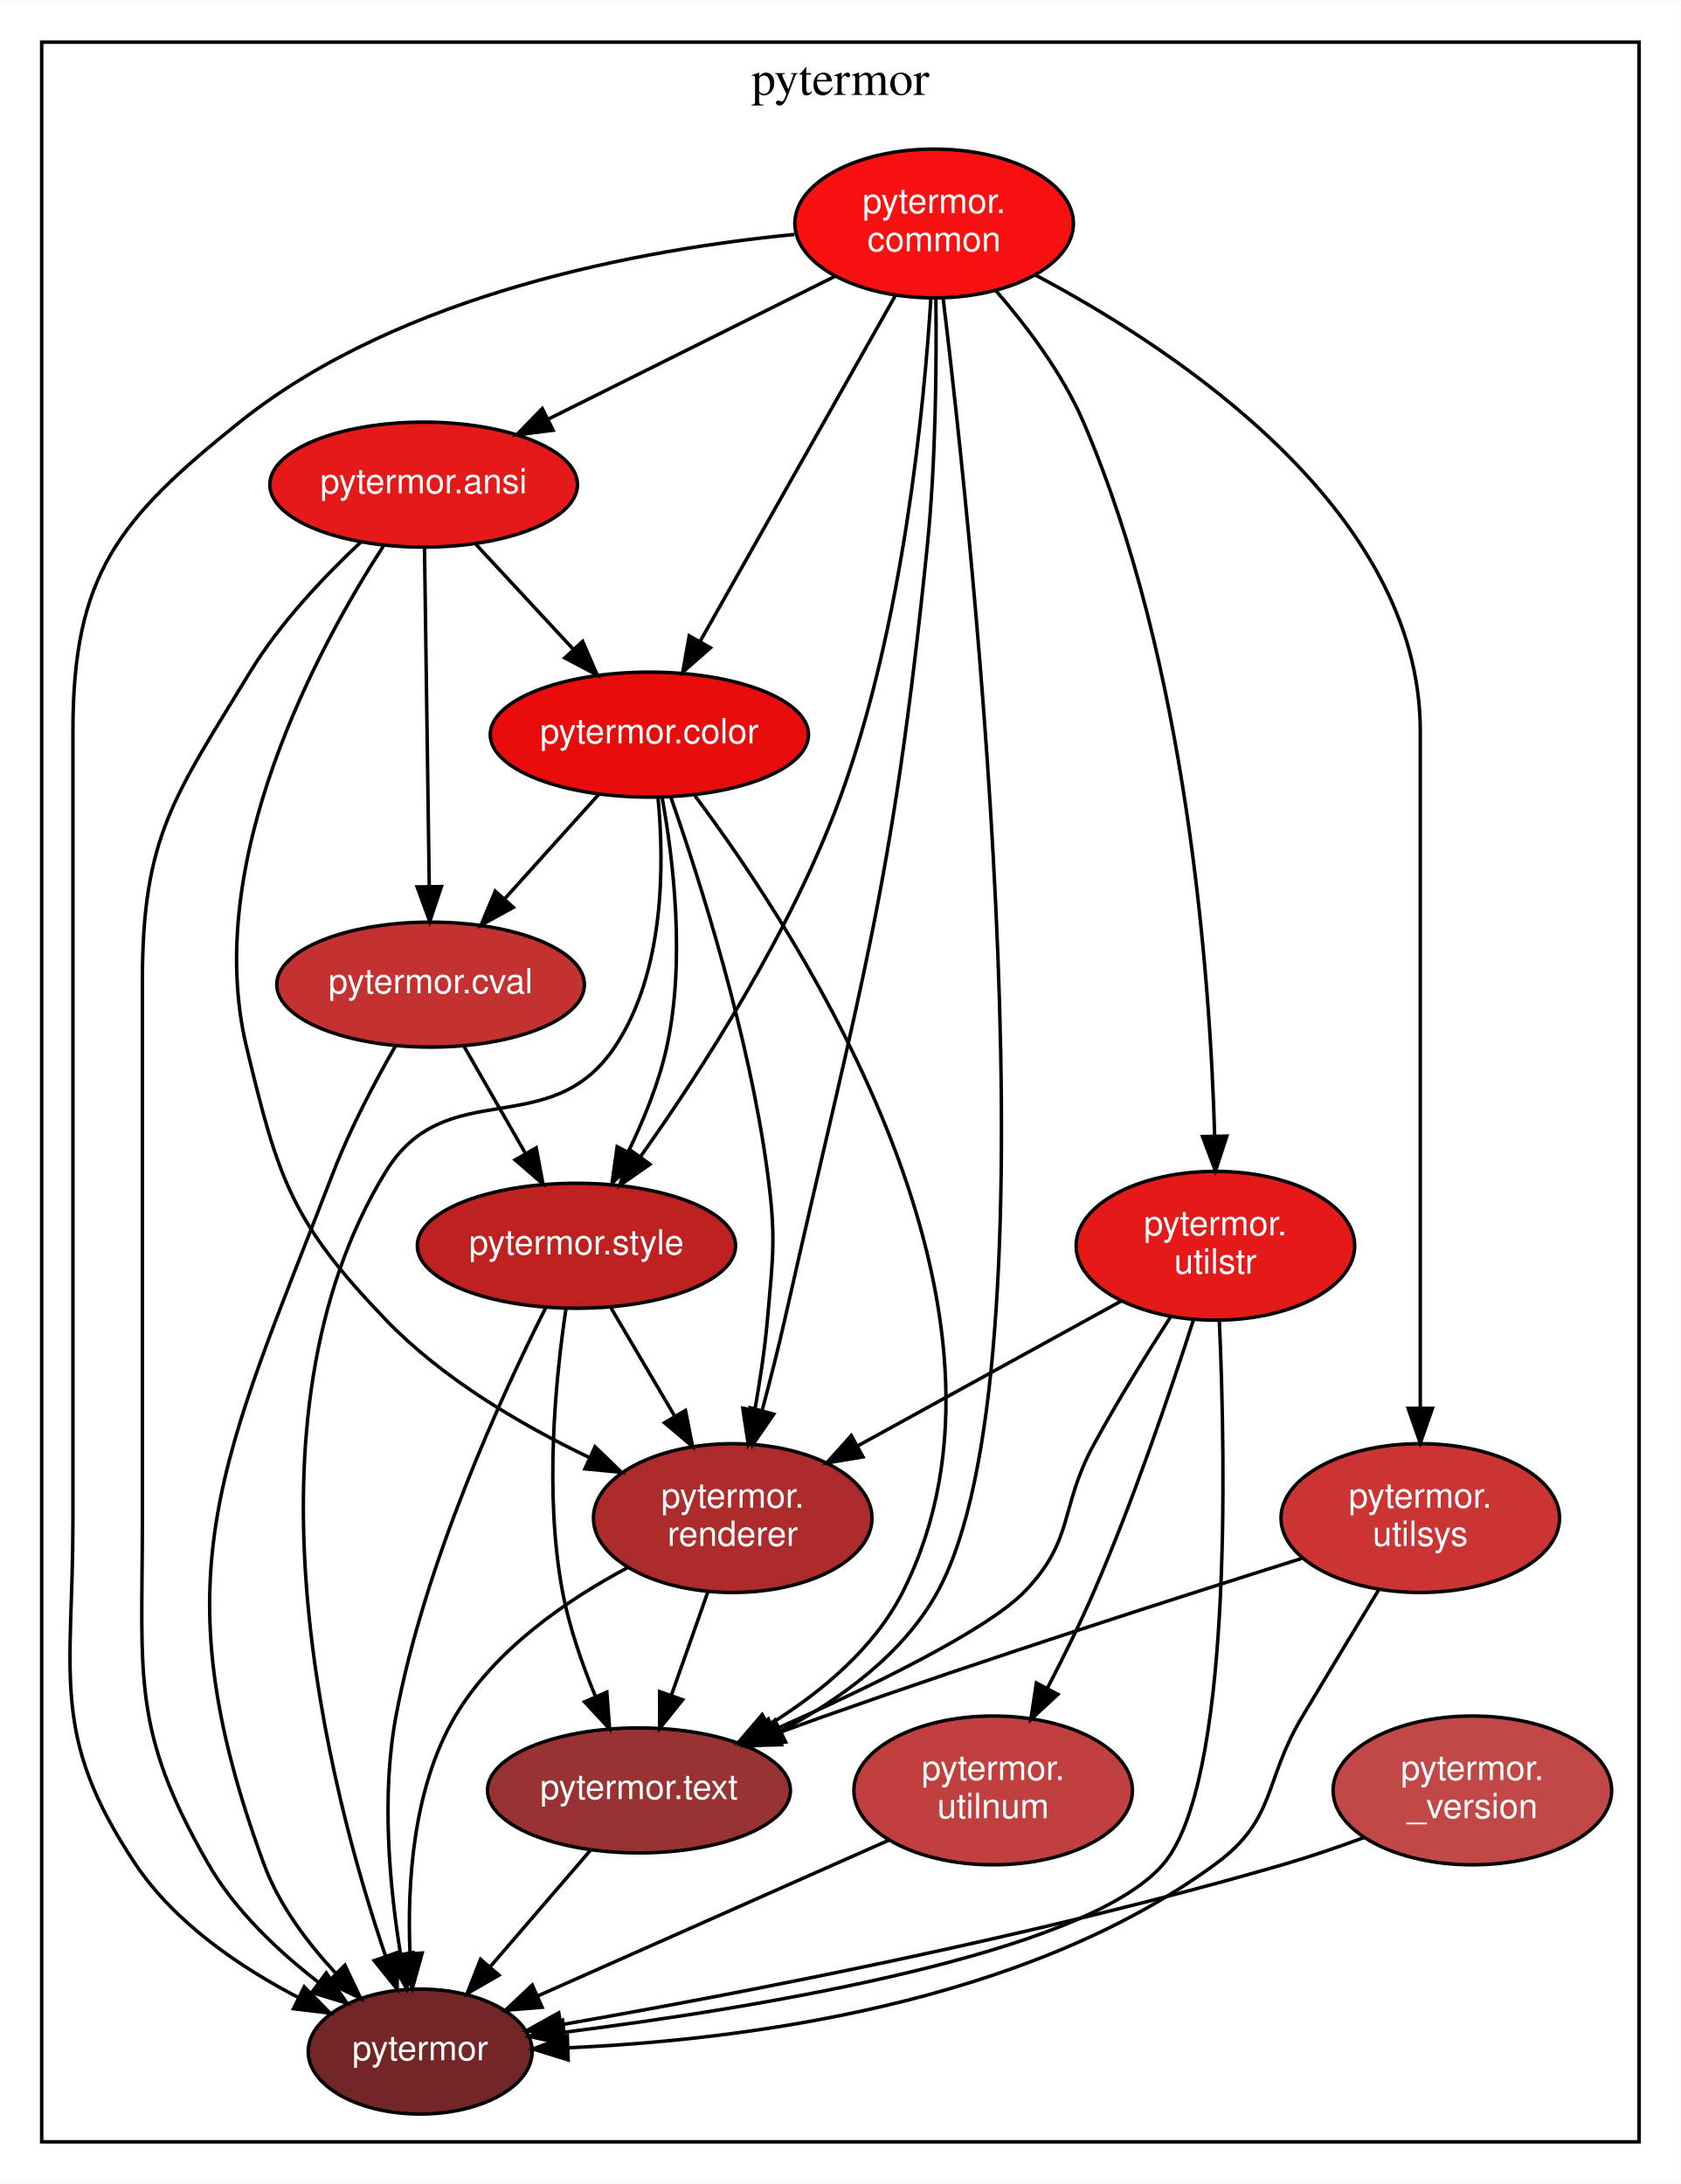
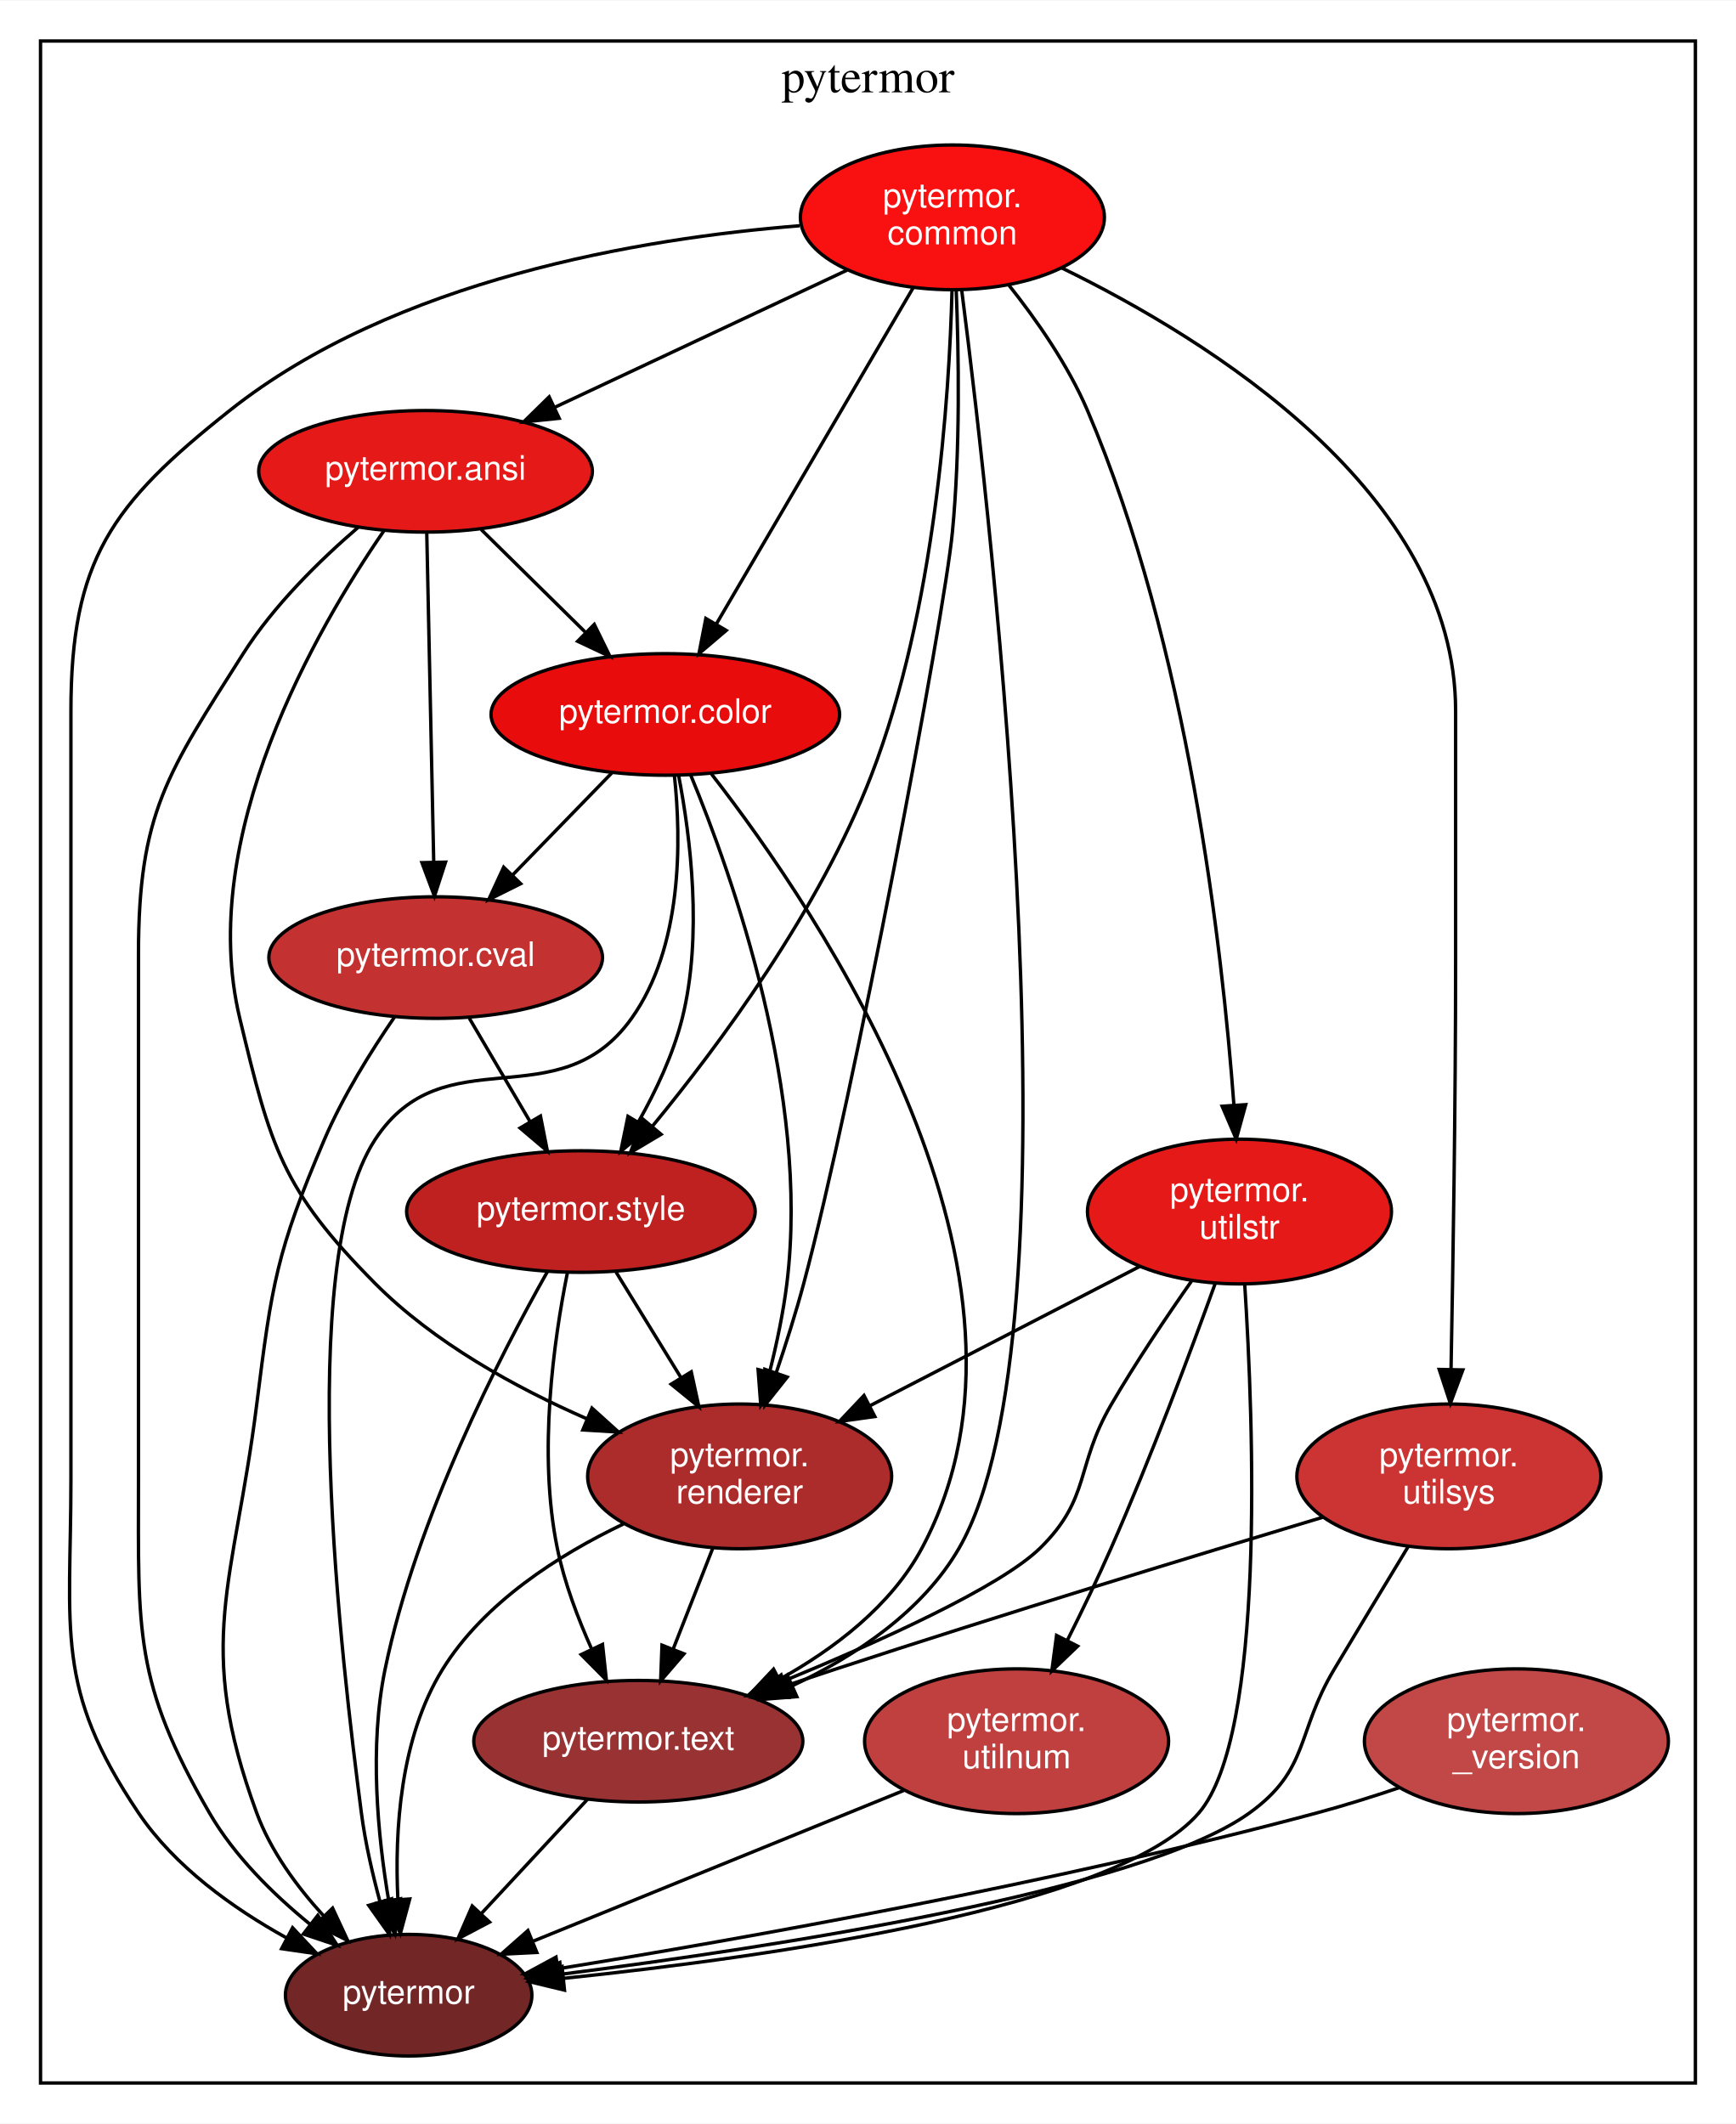
- <svg xmlns="http://www.w3.org/2000/svg" width="484pt" height="629pt" viewBox="0.00 0.00 484.00 628.71">
+ <svg xmlns="http://www.w3.org/2000/svg" width="514pt" height="629pt" viewBox="0.00 0.00 514.00 628.71">
  <g id="graph0" class="graph" transform="scale(1 1) rotate(0) translate(4 624.71)">
    <style>.edge&gt;path:hover{stroke-width:8}</style>
-     <polygon fill="white" stroke="transparent" points="-4,4 -4,-624.71 480,-624.71 480,4 -4,4" />
+     <polygon fill="white" stroke="transparent" points="-4,4 -4,-624.71 510,-624.71 510,4 -4,4" />
    <g id="clust1" class="cluster">
      <style>.edge&gt;path:hover{stroke-width:8}</style>
-       <polygon fill="none" stroke="black" points="8,-8 8,-612.71 468,-612.71 468,-8 8,-8" />
-       <text text-anchor="middle" x="238" y="-597.51" font-family="Times,serif" font-size="14.00">pytermor</text>
+       <polygon fill="none" stroke="black" points="8,-8 8,-612.71 498,-612.71 498,-8 8,-8" />
+       <text text-anchor="middle" x="253" y="-597.51" font-family="Times,serif" font-size="14.00">pytermor</text>
    </g>
    <g id="node1" class="node">
      <style>.edge&gt;path:hover{stroke-width:8}</style>
-       <ellipse fill="#732626" stroke="black" cx="117" cy="-34" rx="32.25" ry="18" />
+       <ellipse fill="#732626" stroke="black" cx="117" cy="-34" rx="36.49" ry="18" />
      <text text-anchor="middle" x="117" y="-31.5" font-family="Helvetica,sans-Serif" font-size="10.00" fill="#ffffff">pytermor</text>
    </g>
    <g id="node2" class="node">
      <style>.edge&gt;path:hover{stroke-width:8}</style>
-       <ellipse fill="#c24747" stroke="black" cx="420" cy="-109.21" rx="40.11" ry="21.43" />
-       <text text-anchor="middle" x="420" y="-112.21" font-family="Helvetica,sans-Serif" font-size="10.00" fill="#ffffff">pytermor.</text>
-       <text text-anchor="middle" x="420" y="-101.21" font-family="Helvetica,sans-Serif" font-size="10.00" fill="#ffffff">_version</text>
+       <ellipse fill="#c24747" stroke="black" cx="445" cy="-109.21" rx="45.01" ry="21.43" />
+       <text text-anchor="middle" x="445" y="-112.21" font-family="Helvetica,sans-Serif" font-size="10.00" fill="#ffffff">pytermor.</text>
+       <text text-anchor="middle" x="445" y="-101.21" font-family="Helvetica,sans-Serif" font-size="10.00" fill="#ffffff">_version</text>
    </g>
    <g id="edge1" class="edge">
      <style>.edge&gt;path:hover{stroke-width:8}</style>
-       <path fill="none" stroke="black" d="M388.86,-95.66C381.44,-92.92 373.5,-90.19 366,-88 293.71,-66.9 207.35,-50.41 157.67,-41.74" />
-       <polygon fill="#000000" stroke="black" points="158.09,-38.26 147.64,-40.01 156.9,-45.16 158.09,-38.26" />
+       <path fill="none" stroke="black" d="M410.3,-95.45C402.38,-92.78 393.95,-90.13 386,-88 307.99,-67.06 215.21,-50.59 161.51,-41.87" />
+       <polygon fill="#000000" stroke="black" points="161.74,-38.36 151.31,-40.23 160.63,-45.27 161.74,-38.36" />
    </g>
    <g id="node3" class="node">
      <style>.edge&gt;path:hover{stroke-width:8}</style>
-       <ellipse fill="#e61919" stroke="black" cx="118" cy="-485.28" rx="44.3" ry="18" />
-       <text text-anchor="middle" x="118" y="-482.78" font-family="Helvetica,sans-Serif" font-size="10.00" fill="#ffffff">pytermor.ansi</text>
+       <ellipse fill="#e61919" stroke="black" cx="122" cy="-485.28" rx="49.4" ry="18" />
+       <text text-anchor="middle" x="122" y="-482.78" font-family="Helvetica,sans-Serif" font-size="10.00" fill="#ffffff">pytermor.ansi</text>
    </g>
    <g id="edge2" class="edge">
      <style>.edge&gt;path:hover{stroke-width:8}</style>
-       <path fill="none" stroke="black" d="M99.79,-468.62C89.3,-458.78 76.54,-445.34 68,-431.28 46.26,-395.48 37,-384.17 37,-342.28 37,-342.28 37,-342.28 37,-186.64 37,-141.99 33.71,-126.68 56,-88 63.72,-74.6 76.11,-62.91 87.7,-53.95" />
-       <polygon fill="#000000" stroke="black" points="89.94,-56.65 95.93,-47.92 85.8,-51.01 89.94,-56.65" />
+       <path fill="none" stroke="black" d="M102.01,-468.66C90.71,-458.94 77.07,-445.59 68,-431.28 45.57,-395.9 37,-384.17 37,-342.28 37,-342.28 37,-342.28 37,-186.64 37,-141.82 35.56,-126.8 58,-88 65.36,-75.27 76.85,-63.94 87.73,-55.06" />
+       <polygon fill="#000000" stroke="black" points="90.1,-57.65 95.87,-48.76 85.82,-52.11 90.1,-57.65" />
    </g>
    <g id="node4" class="node">
      <style>.edge&gt;path:hover{stroke-width:8}</style>
-       <ellipse fill="#e90c0c" stroke="black" cx="183" cy="-413.28" rx="45.83" ry="18" />
-       <text text-anchor="middle" x="183" y="-410.78" font-family="Helvetica,sans-Serif" font-size="10.00" fill="#ffffff">pytermor.color</text>
+       <ellipse fill="#e90c0c" stroke="black" cx="193" cy="-413.28" rx="51.61" ry="18" />
+       <text text-anchor="middle" x="193" y="-410.78" font-family="Helvetica,sans-Serif" font-size="10.00" fill="#ffffff">pytermor.color</text>
    </g>
    <g id="edge3" class="edge">
      <style>.edge&gt;path:hover{stroke-width:8}</style>
-       <path fill="none" stroke="black" d="M133.08,-468.04C141.36,-459.12 151.79,-447.89 160.97,-438" />
-       <polygon fill="#000000" stroke="black" points="163.77,-440.14 168.01,-430.43 158.64,-435.37 163.77,-440.14" />
+       <path fill="none" stroke="black" d="M138.47,-468.04C147.61,-459.03 159.14,-447.66 169.24,-437.71" />
+       <polygon fill="#000000" stroke="black" points="171.96,-439.94 176.62,-430.43 167.04,-434.95 171.96,-439.94" />
    </g>
    <g id="node6" class="node">
      <style>.edge&gt;path:hover{stroke-width:8}</style>
-       <ellipse fill="#c43131" stroke="black" cx="120" cy="-341.28" rx="44.3" ry="18" />
-       <text text-anchor="middle" x="120" y="-338.78" font-family="Helvetica,sans-Serif" font-size="10.00" fill="#ffffff">pytermor.cval</text>
+       <ellipse fill="#c43131" stroke="black" cx="125" cy="-341.28" rx="49.4" ry="18" />
+       <text text-anchor="middle" x="125" y="-338.78" font-family="Helvetica,sans-Serif" font-size="10.00" fill="#ffffff">pytermor.cval</text>
    </g>
    <g id="edge4" class="edge">
      <style>.edge&gt;path:hover{stroke-width:8}</style>
-       <path fill="none" stroke="black" d="M118.24,-467.15C118.58,-442.95 119.21,-398.49 119.61,-369.67" />
-       <polygon fill="#000000" stroke="black" points="123.12,-369.52 119.76,-359.47 116.12,-369.42 123.12,-369.52" />
+       <path fill="none" stroke="black" d="M122.36,-467.15C122.87,-442.95 123.81,-398.49 124.42,-369.67" />
+       <polygon fill="#000000" stroke="black" points="127.92,-369.54 124.64,-359.47 120.93,-369.39 127.92,-369.54" />
    </g>
    <g id="node7" class="node">
      <style>.edge&gt;path:hover{stroke-width:8}</style>
-       <ellipse fill="#ac2b2b" stroke="black" cx="207" cy="-187.64" rx="40.11" ry="21.43" />
-       <text text-anchor="middle" x="207" y="-190.64" font-family="Helvetica,sans-Serif" font-size="10.00" fill="#ffffff">pytermor.</text>
-       <text text-anchor="middle" x="207" y="-179.64" font-family="Helvetica,sans-Serif" font-size="10.00" fill="#ffffff">renderer</text>
+       <ellipse fill="#ac2b2b" stroke="black" cx="215" cy="-187.64" rx="45.01" ry="21.43" />
+       <text text-anchor="middle" x="215" y="-190.64" font-family="Helvetica,sans-Serif" font-size="10.00" fill="#ffffff">pytermor.</text>
+       <text text-anchor="middle" x="215" y="-179.64" font-family="Helvetica,sans-Serif" font-size="10.00" fill="#ffffff">renderer</text>
    </g>
    <g id="edge5" class="edge">
      <style>.edge&gt;path:hover{stroke-width:8}</style>
-       <path fill="none" stroke="black" d="M106.39,-467.58C87.66,-438.58 54.12,-376.88 67,-323.28 76.14,-285.23 79.9,-273.07 107,-244.85 123.36,-227.82 146.02,-214.5 165.64,-205.12" />
-       <polygon fill="#000000" stroke="black" points="167.35,-208.18 174.98,-200.82 164.43,-201.82 167.35,-208.18" />
+       <path fill="none" stroke="black" d="M109.67,-467.66C89.77,-438.79 54.03,-377.27 67,-323.28 76.14,-285.23 79.45,-272.63 107,-244.85 124.49,-227.22 148.68,-213.93 169.73,-204.71" />
+       <polygon fill="#000000" stroke="black" points="171.28,-207.86 179.15,-200.76 168.57,-201.4 171.28,-207.86" />
    </g>
    <g id="edge6" class="edge">
      <style>.edge&gt;path:hover{stroke-width:8}</style>
-       <path fill="none" stroke="black" d="M185.47,-395.3C187.33,-376.14 187.48,-344.83 173,-323.28 154.36,-295.55 124.42,-315.79 107,-287.28 63.26,-215.69 90.51,-110.14 107.05,-61.42" />
-       <polygon fill="#000000" stroke="black" points="110.38,-62.51 110.39,-51.92 103.77,-60.19 110.38,-62.51" />
+       <path fill="none" stroke="black" d="M195.69,-395.15C197.75,-375.85 198.09,-344.41 183,-323.28 161.28,-292.86 127.39,-318.6 107,-287.28 82.84,-250.16 97.3,-131.92 103,-88 104.13,-79.28 106.27,-69.95 108.54,-61.58" />
+       <polygon fill="#000000" stroke="black" points="111.91,-62.54 111.32,-51.96 105.18,-60.6 111.91,-62.54" />
    </g>
    <g id="edge7" class="edge">
      <style>.edge&gt;path:hover{stroke-width:8}</style>
-       <path fill="none" stroke="black" d="M168.39,-396.04C160.36,-387.12 150.25,-375.89 141.35,-366" />
-       <polygon fill="#000000" stroke="black" points="143.82,-363.52 134.53,-358.43 138.62,-368.2 143.82,-363.52" />
+       <path fill="none" stroke="black" d="M177.23,-396.04C168.47,-387.03 157.43,-375.66 147.76,-365.71" />
+       <polygon fill="#000000" stroke="black" points="150.16,-363.16 140.69,-358.43 145.14,-368.04 150.16,-363.16" />
    </g>
    <g id="edge8" class="edge">
      <style>.edge&gt;path:hover{stroke-width:8}</style>
-       <path fill="none" stroke="black" d="M189.21,-395.19C197.49,-371.39 211.73,-326.74 217,-287.28 219.5,-268.59 218.66,-263.64 217,-244.85 216.25,-236.38 214.88,-227.28 213.39,-218.91" />
-       <polygon fill="#000000" stroke="black" points="216.78,-217.99 211.48,-208.82 209.9,-219.3 216.78,-217.99" />
+       <path fill="none" stroke="black" d="M200.51,-395.34C212.96,-365.3 235.84,-300.63 229,-244.85 227.94,-236.19 225.99,-226.95 223.87,-218.51" />
+       <polygon fill="#000000" stroke="black" points="227.22,-217.47 221.26,-208.71 220.46,-219.27 227.22,-217.47" />
    </g>
    <g id="node8" class="node">
      <style>.edge&gt;path:hover{stroke-width:8}</style>
-       <ellipse fill="#bf2121" stroke="black" cx="162" cy="-266.07" rx="45.83" ry="18" />
-       <text text-anchor="middle" x="162" y="-263.57" font-family="Helvetica,sans-Serif" font-size="10.00" fill="#ffffff">pytermor.style</text>
+       <ellipse fill="#bf2121" stroke="black" cx="168" cy="-266.07" rx="51.61" ry="18" />
+       <text text-anchor="middle" x="168" y="-263.57" font-family="Helvetica,sans-Serif" font-size="10.00" fill="#ffffff">pytermor.style</text>
    </g>
    <g id="edge9" class="edge">
      <style>.edge&gt;path:hover{stroke-width:8}</style>
-       <path fill="none" stroke="black" d="M186.65,-395.33C189.91,-377.26 193.42,-347.92 188,-323.28 185.74,-312.99 181.4,-302.34 176.9,-293.12" />
-       <polygon fill="#000000" stroke="black" points="179.94,-291.38 172.24,-284.1 173.72,-294.59 179.94,-291.38" />
+       <path fill="none" stroke="black" d="M196.92,-395.27C200.42,-377.14 204.12,-347.75 198,-323.28 195.34,-312.66 190.25,-301.84 185.01,-292.57" />
+       <polygon fill="#000000" stroke="black" points="187.95,-290.66 179.8,-283.89 181.94,-294.26 187.95,-290.66" />
    </g>
    <g id="node9" class="node">
      <style>.edge&gt;path:hover{stroke-width:8}</style>
-       <ellipse fill="#993333" stroke="black" cx="180" cy="-109.21" rx="43.62" ry="18" />
-       <text text-anchor="middle" x="180" y="-106.71" font-family="Helvetica,sans-Serif" font-size="10.00" fill="#ffffff">pytermor.text</text>
+       <ellipse fill="#993333" stroke="black" cx="185" cy="-109.21" rx="48.72" ry="18" />
+       <text text-anchor="middle" x="185" y="-106.71" font-family="Helvetica,sans-Serif" font-size="10.00" fill="#ffffff">pytermor.text</text>
    </g>
    <g id="edge10" class="edge">
      <style>.edge&gt;path:hover{stroke-width:8}</style>
-       <path fill="none" stroke="black" d="M196.1,-395.71C226.6,-354.97 296.79,-247.33 256,-166.43 247.8,-150.16 232.43,-137.44 217.65,-128.24" />
-       <polygon fill="#000000" stroke="black" points="218.99,-124.97 208.58,-122.97 215.47,-131.02 218.99,-124.97" />
+       <path fill="none" stroke="black" d="M206.68,-395.62C238.54,-354.67 311.83,-246.62 269,-166.43 259.86,-149.32 242.96,-136.5 226.69,-127.47" />
+       <polygon fill="#000000" stroke="black" points="228.27,-124.34 217.78,-122.83 225.04,-130.55 228.27,-124.34" />
    </g>
    <g id="node5" class="node">
      <style>.edge&gt;path:hover{stroke-width:8}</style>
-       <ellipse fill="#f91010" stroke="black" cx="265" cy="-560.49" rx="40.11" ry="21.43" />
-       <text text-anchor="middle" x="265" y="-563.49" font-family="Helvetica,sans-Serif" font-size="10.00" fill="#ffffff">pytermor.</text>
-       <text text-anchor="middle" x="265" y="-552.49" font-family="Helvetica,sans-Serif" font-size="10.00" fill="#ffffff">common</text>
+       <ellipse fill="#f91010" stroke="black" cx="278" cy="-560.49" rx="45.01" ry="21.43" />
+       <text text-anchor="middle" x="278" y="-563.49" font-family="Helvetica,sans-Serif" font-size="10.00" fill="#ffffff">pytermor.</text>
+       <text text-anchor="middle" x="278" y="-552.49" font-family="Helvetica,sans-Serif" font-size="10.00" fill="#ffffff">common</text>
    </g>
    <g id="edge11" class="edge">
      <style>.edge&gt;path:hover{stroke-width:8}</style>
-       <path fill="none" stroke="black" d="M224.76,-557.33C181.11,-553.07 111.46,-540.47 65,-503.28 29.92,-475.19 17,-459.22 17,-414.28 17,-414.28 17,-414.28 17,-186.64 17,-142.08 10.25,-125.06 35,-88 46.36,-70.99 65.22,-58.24 82,-49.52" />
-       <polygon fill="#000000" stroke="black" points="83.61,-52.63 91.04,-45.08 80.52,-46.34 83.61,-52.63" />
+       <path fill="none" stroke="black" d="M232.78,-558C185.94,-554.28 112.89,-542.09 64,-503.28 28.96,-475.47 17,-459.01 17,-414.28 17,-414.28 17,-414.28 17,-186.64 17,-141.91 12.01,-125.1 37,-88 47.74,-72.06 65.04,-59.72 80.82,-50.98" />
+       <polygon fill="#000000" stroke="black" points="82.63,-53.98 89.87,-46.25 79.38,-47.78 82.63,-53.98" />
    </g>
    <g id="edge12" class="edge">
      <style>.edge&gt;path:hover{stroke-width:8}</style>
-       <path fill="none" stroke="black" d="M236.66,-545.38C213.03,-533.61 179.23,-516.78 153.75,-504.08" />
-       <polygon fill="#000000" stroke="black" points="155.28,-500.94 144.77,-499.61 152.16,-507.2 155.28,-500.94" />
+       <path fill="none" stroke="black" d="M246.81,-544.85C221.94,-533.18 187,-516.79 160.42,-504.31" />
+       <polygon fill="#000000" stroke="black" points="161.57,-500.98 151.03,-499.9 158.6,-507.32 161.57,-500.98" />
    </g>
    <g id="edge13" class="edge">
      <style>.edge&gt;path:hover{stroke-width:8}</style>
-       <path fill="none" stroke="black" d="M253.94,-539.91C239.41,-514.17 213.84,-468.9 197.7,-440.3" />
-       <polygon fill="#000000" stroke="black" points="200.58,-438.29 192.61,-431.3 194.48,-441.73 200.58,-438.29" />
+       <path fill="none" stroke="black" d="M266.54,-539.91C251.41,-514.06 224.74,-468.5 208.02,-439.93" />
+       <polygon fill="#000000" stroke="black" points="211.03,-438.16 202.96,-431.3 204.99,-441.7 211.03,-438.16" />
    </g>
    <g id="edge14" class="edge">
      <style>.edge&gt;path:hover{stroke-width:8}</style>
-       <path fill="none" stroke="black" d="M265.5,-538.92C265.72,-520.2 265.51,-491.81 263,-467.28 252.77,-367.28 244.09,-342.92 222,-244.85 220.08,-236.31 217.73,-227.1 215.48,-218.66" />
-       <polygon fill="#000000" stroke="black" points="218.81,-217.57 212.8,-208.84 212.05,-219.41 218.81,-217.57" />
+       <path fill="none" stroke="black" d="M279.13,-538.93C279.88,-520.2 280.36,-491.82 278,-467.28 275.56,-441.96 248.77,-300.07 234,-244.85 231.67,-236.13 228.7,-226.78 225.81,-218.27" />
+       <polygon fill="#000000" stroke="black" points="229.09,-217.04 222.5,-208.74 222.48,-219.34 229.09,-217.04" />
    </g>
    <g id="edge15" class="edge">
      <style>.edge&gt;path:hover{stroke-width:8}</style>
-       <path fill="none" stroke="black" d="M264.08,-539.17C262.11,-507.53 256.08,-444.96 238,-395.28 223.91,-356.56 197.95,-316.41 180.33,-291.58" />
-       <polygon fill="#000000" stroke="black" points="183.17,-289.53 174.48,-283.47 177.49,-293.63 183.17,-289.53" />
+       <path fill="none" stroke="black" d="M277.89,-539.05C277.08,-507.25 272.97,-444.48 254,-395.28 238.67,-355.51 209.2,-315.67 189.07,-291.2" />
+       <polygon fill="#000000" stroke="black" points="191.74,-288.94 182.64,-283.51 186.37,-293.43 191.74,-288.94" />
    </g>
    <g id="edge16" class="edge">
      <style>.edge&gt;path:hover{stroke-width:8}</style>
-       <path fill="none" stroke="black" d="M267.6,-538.93C276.23,-467.55 301.48,-231.22 266,-166.43 256.24,-148.6 238.14,-135.51 221.06,-126.47" />
-       <polygon fill="#000000" stroke="black" points="222.24,-123.15 211.73,-121.86 219.14,-129.43 222.24,-123.15" />
+       <path fill="none" stroke="black" d="M280.76,-538.88C289.96,-467.3 316.91,-230.41 280,-166.43 269.19,-147.68 249.43,-134.54 230.72,-125.7" />
+       <polygon fill="#000000" stroke="black" points="231.94,-122.41 221.38,-121.58 229.12,-128.81 231.94,-122.41" />
    </g>
    <g id="node11" class="node">
      <style>.edge&gt;path:hover{stroke-width:8}</style>
-       <ellipse fill="#e61919" stroke="black" cx="346" cy="-266.07" rx="40.11" ry="21.43" />
-       <text text-anchor="middle" x="346" y="-269.07" font-family="Helvetica,sans-Serif" font-size="10.00" fill="#ffffff">pytermor.</text>
-       <text text-anchor="middle" x="346" y="-258.07" font-family="Helvetica,sans-Serif" font-size="10.00" fill="#ffffff">utilstr</text>
+       <ellipse fill="#e61919" stroke="black" cx="363" cy="-266.07" rx="45.01" ry="21.43" />
+       <text text-anchor="middle" x="363" y="-269.07" font-family="Helvetica,sans-Serif" font-size="10.00" fill="#ffffff">pytermor.</text>
+       <text text-anchor="middle" x="363" y="-258.07" font-family="Helvetica,sans-Serif" font-size="10.00" fill="#ffffff">utilstr</text>
    </g>
    <g id="edge17" class="edge">
      <style>.edge&gt;path:hover{stroke-width:8}</style>
-       <path fill="none" stroke="black" d="M282.71,-541.23C291.7,-530.9 301.98,-517.28 308,-503.28 337.85,-433.9 344.47,-343.9 345.79,-297.59" />
-       <polygon fill="#000000" stroke="black" points="349.29,-297.66 346.02,-287.59 342.3,-297.51 349.29,-297.66" />
+       <path fill="none" stroke="black" d="M294.49,-540.71C302.76,-530.34 312.22,-516.83 318,-503.28 347.73,-433.61 357.92,-344.03 361.34,-297.77" />
+       <polygon fill="#000000" stroke="black" points="364.85,-297.72 362.04,-287.51 357.87,-297.25 364.85,-297.72" />
    </g>
    <g id="node12" class="node">
      <style>.edge&gt;path:hover{stroke-width:8}</style>
-       <ellipse fill="#cc3333" stroke="black" cx="405" cy="-187.64" rx="40.11" ry="21.43" />
-       <text text-anchor="middle" x="405" y="-190.64" font-family="Helvetica,sans-Serif" font-size="10.00" fill="#ffffff">pytermor.</text>
-       <text text-anchor="middle" x="405" y="-179.64" font-family="Helvetica,sans-Serif" font-size="10.00" fill="#ffffff">utilsys</text>
+       <ellipse fill="#cc3333" stroke="black" cx="425" cy="-187.64" rx="45.01" ry="21.43" />
+       <text text-anchor="middle" x="425" y="-190.64" font-family="Helvetica,sans-Serif" font-size="10.00" fill="#ffffff">pytermor.</text>
+       <text text-anchor="middle" x="425" y="-179.64" font-family="Helvetica,sans-Serif" font-size="10.00" fill="#ffffff">utilsys</text>
    </g>
    <g id="edge18" class="edge">
      <style>.edge&gt;path:hover{stroke-width:8}</style>
-       <path fill="none" stroke="black" d="M294.01,-545.73C335.01,-524.01 405,-477.66 405,-414.28 405,-414.28 405,-414.28 405,-340.28 405,-298.36 405,-249.92 405,-219.29" />
-       <polygon fill="#000000" stroke="black" points="408.5,-219.24 405,-209.24 401.5,-219.24 408.5,-219.24" />
+       <path fill="none" stroke="black" d="M310.33,-545.53C354.15,-524.17 427,-478.94 427,-414.28 427,-414.28 427,-414.28 427,-340.28 427,-298.36 426.23,-249.92 425.64,-219.29" />
+       <polygon fill="#000000" stroke="black" points="429.14,-219.17 425.44,-209.24 422.14,-219.31 429.14,-219.17" />
    </g>
    <g id="edge19" class="edge">
      <style>.edge&gt;path:hover{stroke-width:8}</style>
-       <path fill="none" stroke="black" d="M109.86,-323.57C104.01,-313.37 96.87,-299.9 92,-287.28 59.99,-204.22 41.31,-171.56 72,-88 76.31,-76.26 84.51,-65.34 92.74,-56.49" />
-       <polygon fill="#000000" stroke="black" points="95.32,-58.86 99.88,-49.29 90.35,-53.93 95.32,-58.86" />
+       <path fill="none" stroke="black" d="M112.91,-323.82C105.95,-313.7 97.53,-300.24 92,-287.28 77.88,-254.19 76.48,-244.54 72,-208.85 65.31,-155.56 53.48,-138.42 72,-88 76.14,-76.72 83.87,-66.2 91.76,-57.56" />
+       <polygon fill="#000000" stroke="black" points="94.48,-59.78 98.96,-50.17 89.47,-54.89 94.48,-59.78" />
    </g>
    <g id="edge20" class="edge">
      <style>.edge&gt;path:hover{stroke-width:8}</style>
-       <path fill="none" stroke="black" d="M129.53,-323.67C134.76,-314.56 141.35,-303.07 147.23,-292.82" />
-       <polygon fill="#000000" stroke="black" points="150.42,-294.28 152.36,-283.87 144.35,-290.8 150.42,-294.28" />
+       <path fill="none" stroke="black" d="M134.97,-323.3C140.29,-314.24 146.95,-302.91 152.89,-292.8" />
+       <polygon fill="#000000" stroke="black" points="156.03,-294.35 158.08,-283.95 150,-290.8 156.03,-294.35" />
    </g>
    <g id="edge21" class="edge">
      <style>.edge&gt;path:hover{stroke-width:8}</style>
-       <path fill="none" stroke="black" d="M176.87,-173.45C159.27,-164.09 138.35,-149.74 127,-130.43 114.91,-109.85 113.22,-82.42 114.07,-62.25" />
-       <polygon fill="#000000" stroke="black" points="117.57,-62.37 114.74,-52.16 110.59,-61.91 117.57,-62.37" />
+       <path fill="none" stroke="black" d="M180.59,-173.55C161.54,-164.44 139.29,-150.32 127,-130.43 114.46,-110.12 112.82,-82.66 113.81,-62.41" />
+       <polygon fill="#000000" stroke="black" points="117.32,-62.5 114.55,-52.27 110.33,-61.99 117.32,-62.5" />
    </g>
    <g id="edge22" class="edge">
      <style>.edge&gt;path:hover{stroke-width:8}</style>
-       <path fill="none" stroke="black" d="M199.91,-166.56C196.68,-157.43 192.82,-146.51 189.37,-136.73" />
-       <polygon fill="#000000" stroke="black" points="192.58,-135.32 185.95,-127.06 185.98,-137.65 192.58,-135.32" />
+       <path fill="none" stroke="black" d="M207.12,-166.56C203.5,-157.34 199.16,-146.28 195.29,-136.42" />
+       <polygon fill="#000000" stroke="black" points="198.52,-135.09 191.61,-127.06 192.01,-137.65 198.52,-135.09" />
    </g>
    <g id="edge23" class="edge">
      <style>.edge&gt;path:hover{stroke-width:8}</style>
-       <path fill="none" stroke="black" d="M153.16,-248.24C140.62,-223.32 118.26,-174.77 110,-130.43 105.74,-107.55 108.23,-81.14 111.37,-61.91" />
-       <polygon fill="#000000" stroke="black" points="114.82,-62.5 113.14,-52.04 107.93,-61.26 114.82,-62.5" />
+       <path fill="none" stroke="black" d="M158.15,-248.38C144.17,-223.63 119.25,-175.29 110,-130.43 105.3,-107.64 107.84,-81.22 111.1,-61.97" />
+       <polygon fill="#000000" stroke="black" points="114.55,-62.55 112.95,-52.08 107.67,-61.26 114.55,-62.55" />
    </g>
    <g id="edge24" class="edge">
      <style>.edge&gt;path:hover{stroke-width:8}</style>
-       <path fill="none" stroke="black" d="M171.99,-248.1C177.35,-238.99 184.11,-227.51 190.26,-217.07" />
-       <polygon fill="#000000" stroke="black" points="193.39,-218.65 195.45,-208.25 187.36,-215.09 193.39,-218.65" />
+       <path fill="none" stroke="black" d="M178.43,-248.1C184.04,-238.99 191.1,-227.51 197.52,-217.07" />
+       <polygon fill="#000000" stroke="black" points="200.68,-218.6 202.94,-208.25 194.72,-214.94 200.68,-218.6" />
    </g>
    <g id="edge25" class="edge">
      <style>.edge&gt;path:hover{stroke-width:8}</style>
-       <path fill="none" stroke="black" d="M158.96,-247.79C156.01,-227.96 152.69,-194.55 158,-166.43 159.91,-156.29 163.61,-145.64 167.43,-136.37" />
-       <polygon fill="#000000" stroke="black" points="170.75,-137.51 171.55,-126.94 164.34,-134.71 170.75,-137.51" />
+       <path fill="none" stroke="black" d="M163.97,-247.77C159.98,-227.93 155.25,-194.52 161,-166.43 163.08,-156.24 167.09,-145.62 171.24,-136.39" />
+       <polygon fill="#000000" stroke="black" points="174.4,-137.88 175.54,-127.34 168.08,-134.87 174.4,-137.88" />
    </g>
    <g id="edge26" class="edge">
      <style>.edge&gt;path:hover{stroke-width:8}</style>
-       <path fill="none" stroke="black" d="M166.02,-91.96C157.5,-82.07 146.48,-69.26 137.04,-58.29" />
-       <polygon fill="#000000" stroke="black" points="139.69,-56 130.51,-50.7 134.38,-60.56 139.69,-56" />
+       <path fill="none" stroke="black" d="M169.91,-91.96C160.71,-82.07 148.82,-69.26 138.63,-58.29" />
+       <polygon fill="#000000" stroke="black" points="140.95,-55.65 131.58,-50.7 135.82,-60.41 140.95,-55.65" />
    </g>
    <g id="node10" class="node">
      <style>.edge&gt;path:hover{stroke-width:8}</style>
-       <ellipse fill="#c04040" stroke="black" cx="282" cy="-109.21" rx="40.11" ry="21.43" />
-       <text text-anchor="middle" x="282" y="-112.21" font-family="Helvetica,sans-Serif" font-size="10.00" fill="#ffffff">pytermor.</text>
-       <text text-anchor="middle" x="282" y="-101.21" font-family="Helvetica,sans-Serif" font-size="10.00" fill="#ffffff">utilnum</text>
+       <ellipse fill="#c04040" stroke="black" cx="297" cy="-109.21" rx="45.01" ry="21.43" />
+       <text text-anchor="middle" x="297" y="-112.21" font-family="Helvetica,sans-Serif" font-size="10.00" fill="#ffffff">pytermor.</text>
+       <text text-anchor="middle" x="297" y="-101.21" font-family="Helvetica,sans-Serif" font-size="10.00" fill="#ffffff">utilnum</text>
    </g>
    <g id="edge27" class="edge">
      <style>.edge&gt;path:hover{stroke-width:8}</style>
-       <path fill="none" stroke="black" d="M252.12,-94.95C223.54,-82.28 180.51,-63.18 150.72,-49.96" />
-       <polygon fill="#000000" stroke="black" points="152.11,-46.75 141.55,-45.89 149.27,-53.15 152.11,-46.75" />
+       <path fill="none" stroke="black" d="M263.57,-94.61C232.42,-81.95 186.08,-63.1 153.88,-50" />
+       <polygon fill="#000000" stroke="black" points="154.95,-46.66 144.37,-46.13 152.31,-53.14 154.95,-46.66" />
    </g>
    <g id="edge28" class="edge">
      <style>.edge&gt;path:hover{stroke-width:8}</style>
-       <path fill="none" stroke="black" d="M347.13,-244.55C348.98,-203.04 350.67,-111.06 331,-88 308.9,-62.09 214.15,-46.6 158.41,-39.55" />
-       <polygon fill="#000000" stroke="black" points="158.83,-36.08 148.48,-38.34 157.98,-43.03 158.83,-36.08" />
+       <path fill="none" stroke="black" d="M364.53,-244.86C367.2,-203.48 370.73,-111.06 351,-88 327,-59.95 224.06,-45.34 163,-39" />
+       <polygon fill="#000000" stroke="black" points="163.14,-35.5 152.84,-37.98 162.44,-42.46 163.14,-35.5" />
    </g>
    <g id="edge29" class="edge">
      <style>.edge&gt;path:hover{stroke-width:8}</style>
-       <path fill="none" stroke="black" d="M318.87,-250.15C297.25,-238.26 266.78,-221.51 243.1,-208.49" />
-       <polygon fill="#000000" stroke="black" points="244.51,-205.27 234.06,-203.52 241.14,-211.4 244.51,-205.27" />
+       <path fill="none" stroke="black" d="M333.41,-249.78C310.52,-237.96 278.63,-221.5 253.72,-208.63" />
+       <polygon fill="#000000" stroke="black" points="255.03,-205.37 244.54,-203.9 251.82,-211.59 255.03,-205.37" />
    </g>
    <g id="edge30" class="edge">
      <style>.edge&gt;path:hover{stroke-width:8}</style>
-       <path fill="none" stroke="black" d="M333.28,-245.89C326.38,-235.17 317.87,-221.47 311,-208.85 301.03,-190.55 305.53,-181.37 291,-166.43 280.16,-155.27 246.38,-138.88 218.91,-126.67" />
-       <polygon fill="#000000" stroke="black" points="220.07,-123.35 209.51,-122.54 217.26,-129.76 220.07,-123.35" />
+       <path fill="none" stroke="black" d="M348.97,-245.71C341.49,-235.06 332.35,-221.48 325,-208.85 314.42,-190.67 319.01,-181.17 304,-166.43 292.27,-154.91 256.11,-138.57 226.71,-126.48" />
+       <polygon fill="#000000" stroke="black" points="228.02,-123.23 217.44,-122.71 225.38,-129.72 228.02,-123.23" />
    </g>
    <g id="edge31" class="edge">
      <style>.edge&gt;path:hover{stroke-width:8}</style>
-       <path fill="none" stroke="black" d="M339.68,-244.73C333.2,-224.57 322.48,-192.94 311,-166.43 307.03,-157.25 302.21,-147.49 297.65,-138.72" />
-       <polygon fill="#000000" stroke="black" points="300.64,-136.87 292.86,-129.67 294.45,-140.15 300.64,-136.87" />
+       <path fill="none" stroke="black" d="M355.83,-244.81C348.57,-224.71 336.76,-193.13 325,-166.43 321.03,-157.41 316.38,-147.76 312.01,-139.05" />
+       <polygon fill="#000000" stroke="black" points="315.09,-137.36 307.44,-130.03 308.84,-140.53 315.09,-137.36" />
    </g>
    <g id="edge32" class="edge">
      <style>.edge&gt;path:hover{stroke-width:8}</style>
-       <path fill="none" stroke="black" d="M393.14,-167.16C386.59,-156.36 378.31,-142.67 371,-130.43 359.78,-111.63 363.65,-100.95 346,-88 290.55,-47.33 208.88,-37.24 159.53,-35.09" />
-       <polygon fill="#000000" stroke="black" points="159.62,-31.59 149.51,-34.74 159.38,-38.59 159.62,-31.59" />
+       <path fill="none" stroke="black" d="M413.14,-167.16C406.59,-156.36 398.31,-142.67 391,-130.43 379.78,-111.63 383.76,-100.79 366,-88 333.89,-64.88 224.91,-48.18 162.28,-40.22" />
+       <polygon fill="#000000" stroke="black" points="162.63,-36.74 152.27,-38.98 161.76,-43.69 162.63,-36.74" />
    </g>
    <g id="edge33" class="edge">
      <style>.edge&gt;path:hover{stroke-width:8}</style>
-       <path fill="none" stroke="black" d="M370.89,-176.03C336.07,-165.07 280.53,-147.25 233,-130.43 228.76,-128.93 224.35,-127.32 219.95,-125.69" />
-       <polygon fill="#000000" stroke="black" points="221.05,-122.36 210.46,-122.12 218.59,-128.91 221.05,-122.36" />
+       <path fill="none" stroke="black" d="M387.58,-175.51C350.7,-164.44 292.8,-146.79 243,-130.43 238.37,-128.9 233.54,-127.28 228.74,-125.64" />
+       <polygon fill="#000000" stroke="black" points="229.57,-122.23 218.97,-122.28 227.29,-128.85 229.57,-122.23" />
    </g>
  </g>
</svg>
